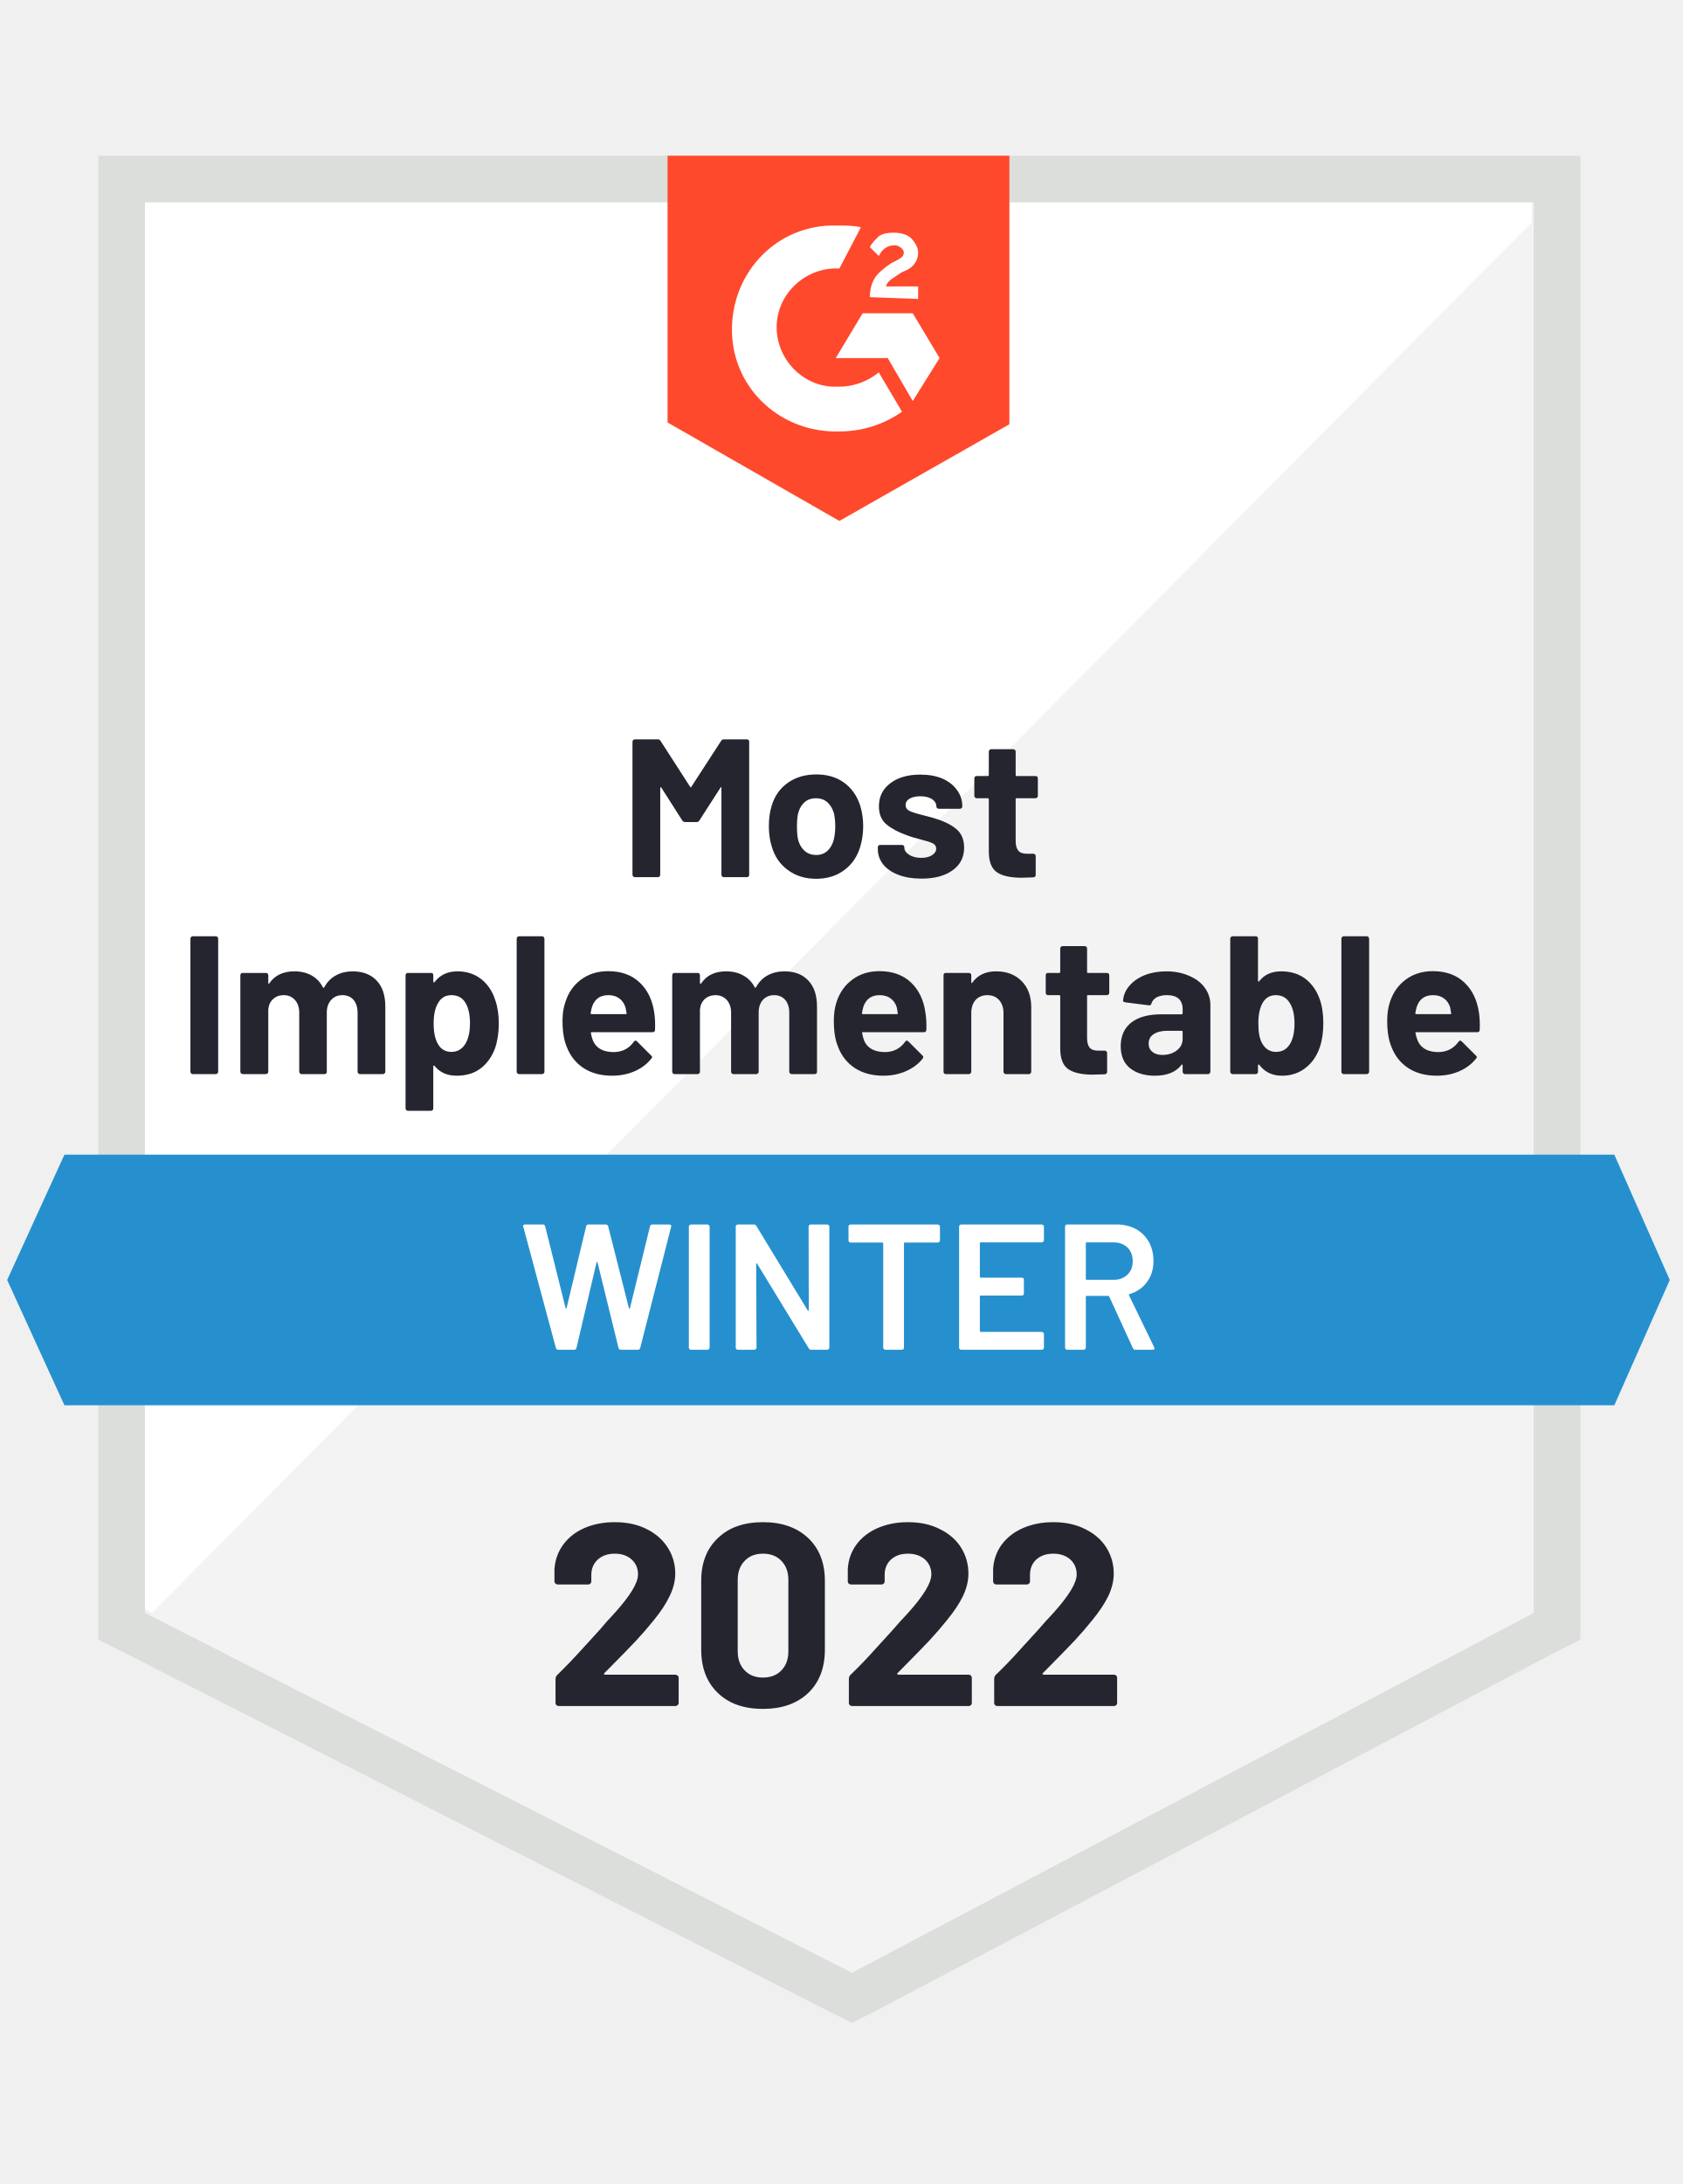
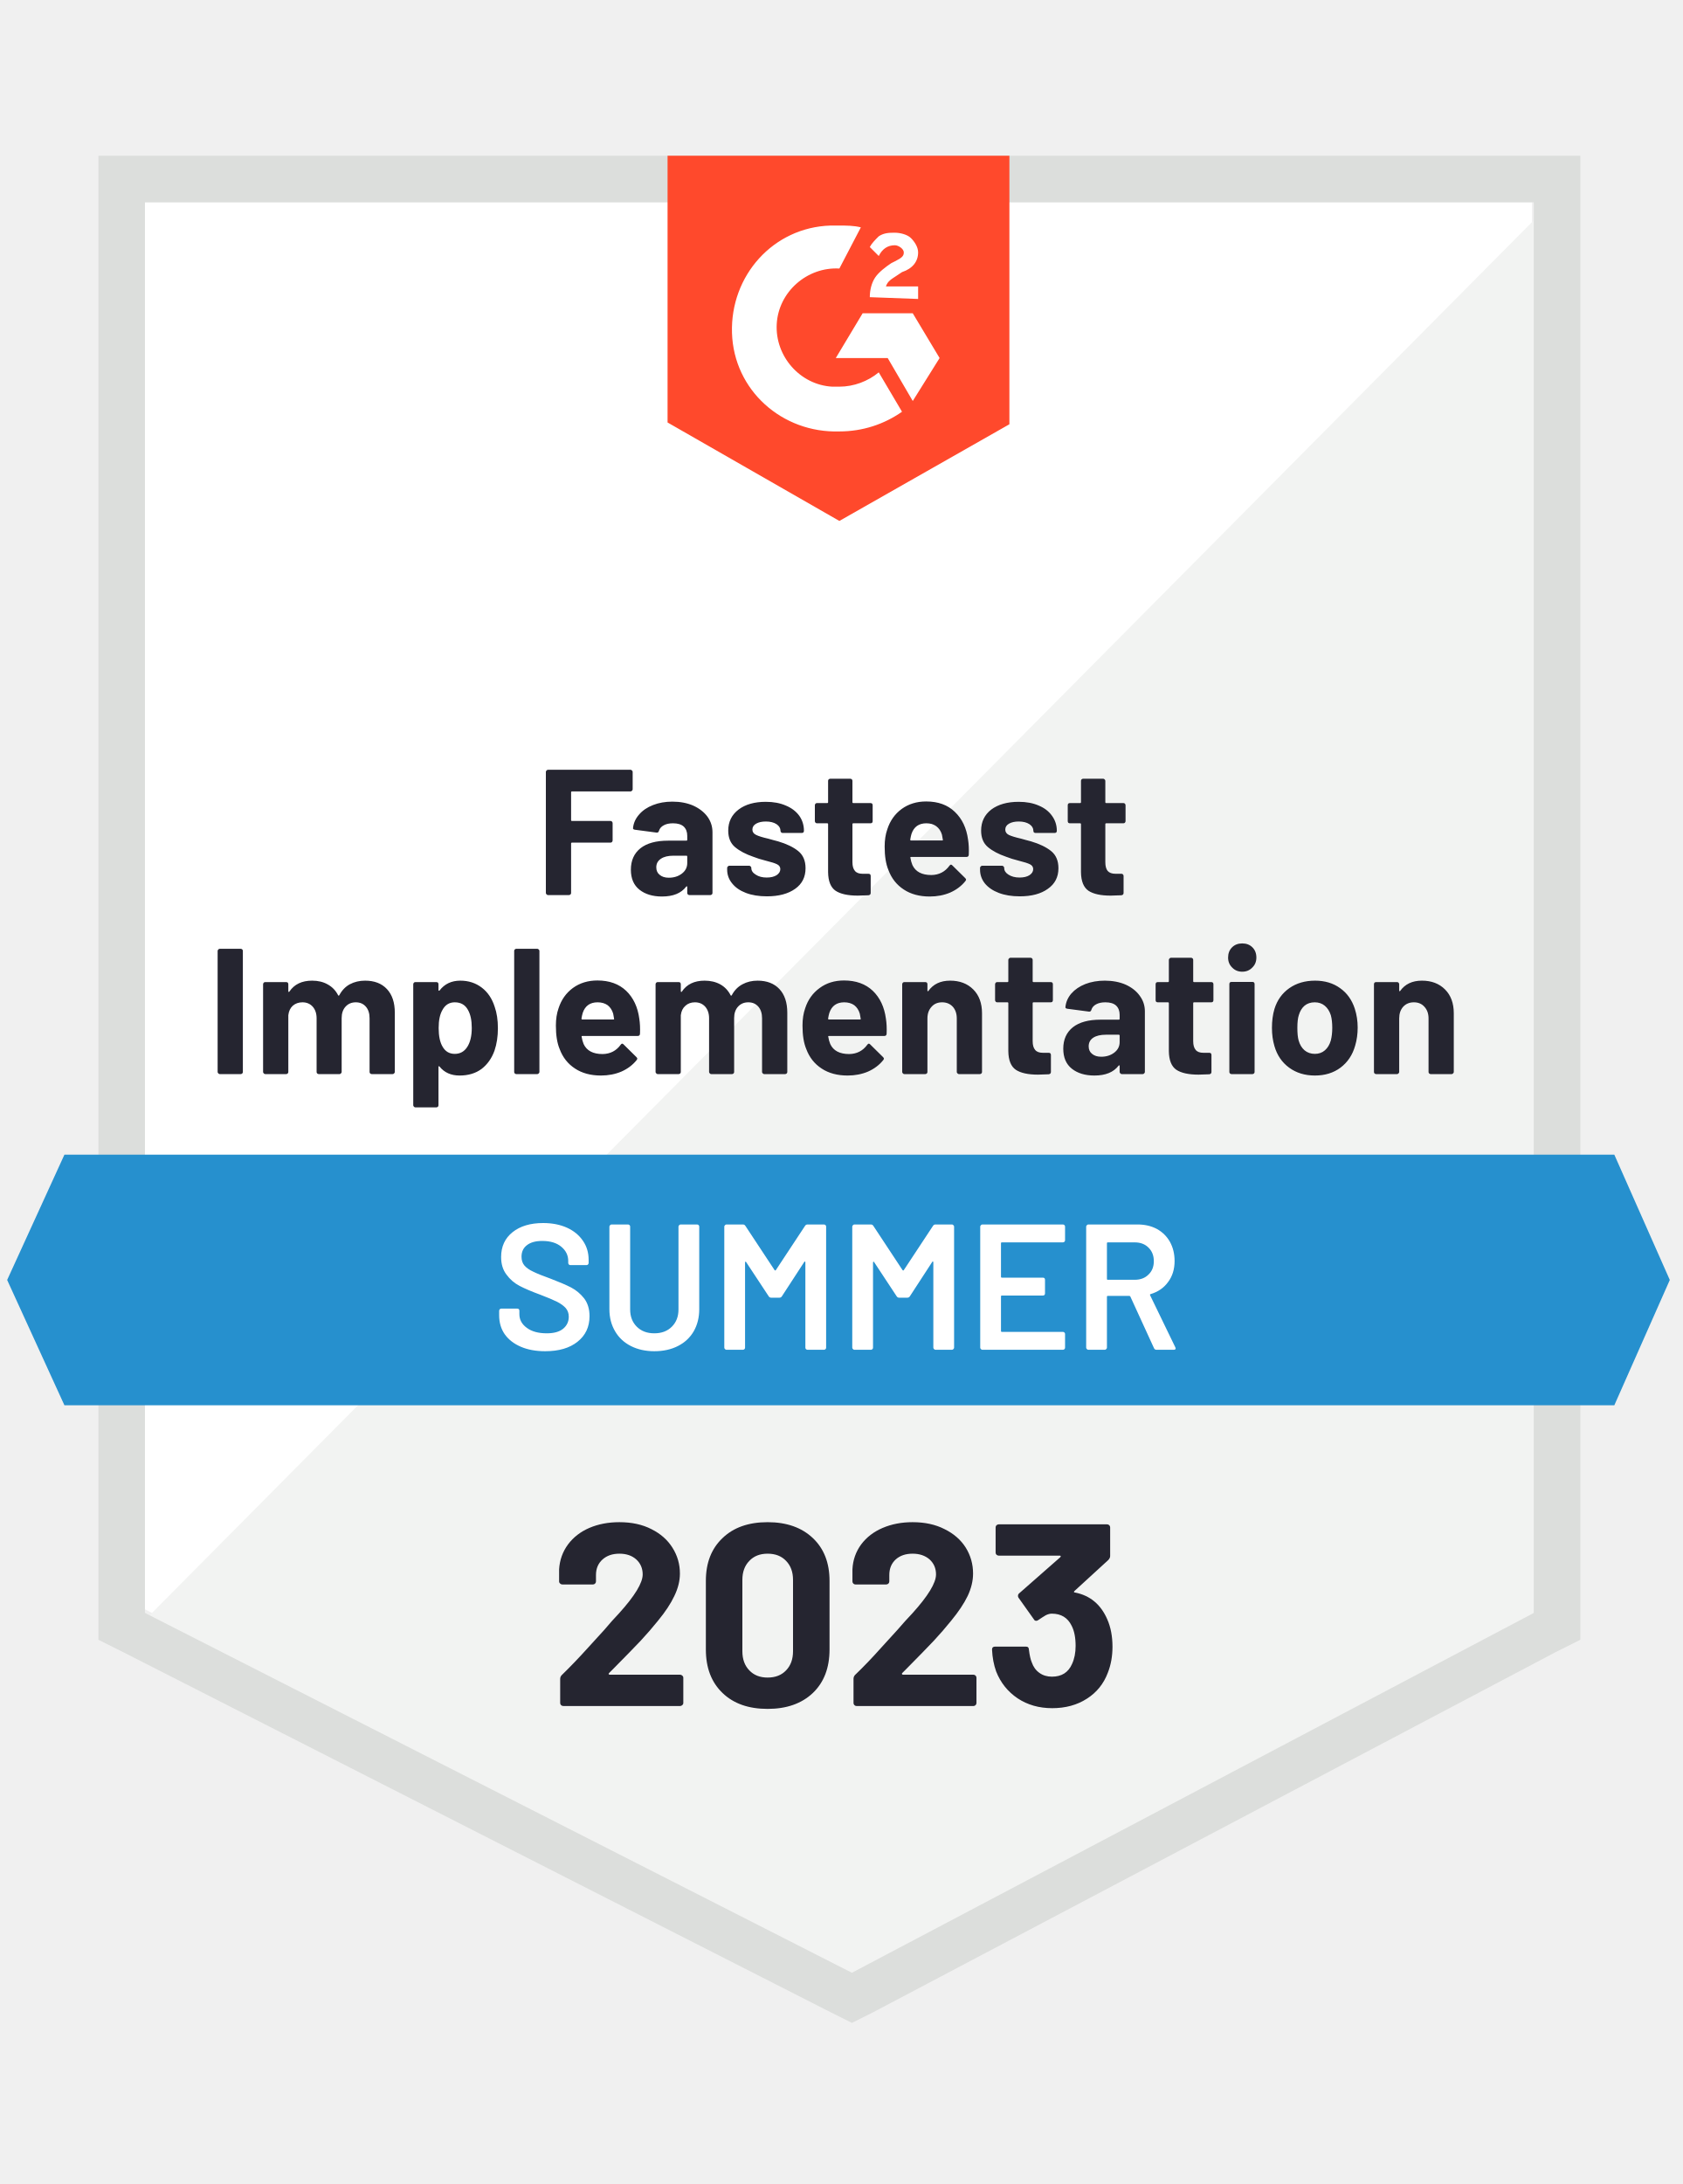
<svg xmlns="http://www.w3.org/2000/svg" viewBox="0 0 94 122">
  <path fill="#fff" d="M8.1 89.9 47.6 110l38-20.1V11.3H8.1z" />
  <path fill="#f2f3f2" d="M86.4 11.6 7.3 91.3l41 20.3 38.1-19.5z" />
  <path fill="#dcdedc" d="M5.5 37.5v54.1l1.4.7 39.5 20.1 1.2.6 1.2-.6 38.1-20.1 1.4-.7V8.7H5.5v28.8zm2.6 52.6V11.3h77.6v78.8l-38.1 20.1L8.1 90.1z" />
  <path fill="#ff492c" d="M46.9 12.6c.4 0 .8 0 1.2.1L46.9 15c-1.8-.1-3.4 1.3-3.5 3.1-.1 1.8 1.3 3.4 3.1 3.5h.4c.8 0 1.6-.3 2.2-.8l1.3 2.2c-1 .7-2.2 1.1-3.5 1.1-3.2.1-5.9-2.3-6-5.5-.1-3.2 2.3-5.9 5.5-6h.5zm4.1 4.9 1.5 2.5-1.5 2.4-1.4-2.4h-2.9l1.5-2.5H51zm-2.4-.9c0-.4.1-.8.3-1.1.2-.3.6-.6.9-.8l.2-.1c.4-.2.5-.3.5-.5s-.3-.4-.5-.4c-.4 0-.7.2-.9.6l-.5-.5c.1-.2.3-.4.5-.6.3-.2.6-.2.9-.2.3 0 .7.1.9.3.2.2.4.5.4.8 0 .5-.3.9-.9 1.1l-.3.2c-.3.2-.5.3-.6.6h1.8v.7l-2.7-.1zm-1.7 12.5 9.5-5.4v-15H37.3v14.9l9.6 5.5z" />
  <path fill="#2690ce" d="M90.2 64.5H3.6l-3.2 7 3.2 7h86.6l3.1-7z" />
-   <path fill="#252530" d="M10.77 60q-.05 0-.09-.04-.04-.04-.04-.09v-7.44q0-.05.04-.09.04-.04.09-.04h1.29q.06 0 .09.04.04.04.04.09v7.44q0 .05-.04.09-.03.04-.09.04h-1.29Zm8.93-5.74q.86 0 1.35.52.48.51.48 1.45v3.64q0 .05-.04.09-.04.04-.09.04h-1.29q-.05 0-.09-.04-.04-.04-.04-.09v-3.3q0-.45-.23-.72-.23-.26-.62-.26-.38 0-.62.26-.25.27-.25.71v3.31q0 .05-.03.09-.04.04-.1.04h-1.27q-.06 0-.1-.04-.04-.04-.04-.09v-3.3q0-.44-.24-.71-.24-.27-.63-.27-.35 0-.58.21-.24.21-.28.58v3.49q0 .05-.04.09-.04.04-.1.04h-1.28q-.06 0-.1-.04-.04-.04-.04-.09v-5.39q0-.06.04-.1.04-.03.1-.03h1.28q.06 0 .1.03.04.04.04.1v.43q0 .03.02.04.02.01.04-.02.45-.67 1.4-.67.55 0 .96.23.41.23.63.66.04.06.08 0 .24-.45.66-.67.41-.22.92-.22Zm7.97 1.6q.2.57.2 1.32 0 .76-.21 1.38-.26.7-.8 1.12-.54.41-1.35.41-.79 0-1.23-.55-.02-.03-.04-.02-.03.01-.03.04v2.35q0 .06-.03.1-.04.04-.1.04H22.8q-.06 0-.1-.04-.04-.04-.04-.1v-7.43q0-.06.04-.1.04-.03.1-.03h1.28q.06 0 .1.03.03.04.03.1v.36q0 .03.03.04.02.01.04-.02.46-.6 1.28-.6.76 0 1.31.42.56.43.8 1.18Zm-1.68 2.47q.27-.43.27-1.17 0-.69-.23-1.1-.25-.47-.81-.47-.51 0-.76.47-.23.4-.23 1.11 0 .74.24 1.15.25.44.75.44.49 0 .77-.43ZM29 60q-.05 0-.09-.04-.04-.04-.04-.09v-7.44q0-.05.04-.09.04-.04.09-.04h1.29q.05 0 .09.04.04.04.04.09v7.44q0 .05-.04.09-.04.04-.09.04H29Zm7.56-3.41q.06.42.04.94-.01.13-.14.13h-3.4q-.07 0-.04.05.03.22.12.44.28.62 1.16.62.71-.01 1.11-.57.05-.07.1-.07.04 0 .08.04l.79.79q.06.05.06.09 0 .03-.05.09-.36.45-.93.7-.57.25-1.26.25-.94 0-1.6-.43-.65-.43-.94-1.2-.23-.55-.23-1.44 0-.61.17-1.07.25-.78.88-1.24.63-.46 1.5-.46 1.1 0 1.77.64.66.63.81 1.7Zm-2.57-1q-.69 0-.91.65-.04.14-.08.35 0 .06.06.06h1.9q.07 0 .05-.06-.06-.32-.06-.31-.1-.33-.35-.51-.24-.18-.61-.18Zm9.84-1.33q.86 0 1.34.52.48.51.48 1.45v3.64q0 .05-.03.09-.04.04-.1.04h-1.28q-.06 0-.1-.04-.04-.04-.04-.09v-3.3q0-.45-.23-.72-.23-.26-.61-.26-.39 0-.63.26-.24.27-.24.71v3.31q0 .05-.04.09-.04.04-.09.04h-1.28q-.06 0-.09-.04-.04-.04-.04-.09v-3.3q0-.44-.24-.71-.25-.27-.63-.27-.35 0-.59.21t-.28.58v3.49q0 .05-.04.09-.04.04-.09.04h-1.29q-.05 0-.09-.04-.04-.04-.04-.09v-5.39q0-.06.04-.1.04-.03.09-.03h1.29q.05 0 .09.03.04.04.04.1v.43q0 .03.02.04.02.01.05-.02.45-.67 1.39-.67.55 0 .96.23.42.23.64.66.03.06.07 0 .25-.45.66-.67.41-.22.93-.22Zm7.88 2.33q.07.42.05.94-.01.13-.14.13h-3.4q-.07 0-.05.05.04.22.12.44.29.62 1.17.62.7-.01 1.11-.57.04-.07.1-.07.03 0 .08.04l.79.79q.05.05.05.09 0 .03-.04.09-.36.45-.94.7-.57.25-1.25.25-.94 0-1.6-.43-.65-.43-.94-1.2-.23-.55-.23-1.44 0-.61.16-1.07.26-.78.89-1.24.63-.46 1.5-.46 1.1 0 1.77.64.66.63.8 1.7Zm-2.56-1q-.69 0-.91.65-.04.14-.08.35 0 .06.06.06h1.9q.07 0 .04-.06-.05-.32-.05-.31-.1-.33-.35-.51-.24-.18-.61-.18Zm6.51-1.33q.88 0 1.42.54.54.54.54 1.46v3.61q0 .05-.04.09-.03.04-.09.04H56.2q-.05 0-.09-.04-.04-.04-.04-.09v-3.29q0-.44-.25-.72-.24-.27-.65-.27-.41 0-.66.27-.24.28-.24.72v3.29q0 .05-.04.09-.04.04-.1.04h-1.28q-.06 0-.1-.04-.03-.04-.03-.09v-5.39q0-.06.03-.1.04-.03.1-.03h1.28q.06 0 .1.03.04.04.04.1v.38q0 .04.02.05.02.01.03-.01.45-.64 1.34-.64Zm6.32 1.2q0 .05-.04.09-.04.04-.09.04h-1.06q-.05 0-.05.05v2.34q0 .36.14.54.15.17.48.17h.37q.05 0 .09.04.04.04.04.09v1.05q0 .12-.13.14-.47.02-.67.02-.91 0-1.36-.3-.45-.3-.46-1.14v-2.95q0-.05-.06-.05h-.62q-.06 0-.1-.04-.03-.04-.03-.09v-.98q0-.06.03-.1.04-.03.1-.03h.62q.06 0 .06-.06v-1.31q0-.05.04-.09.04-.04.09-.04h1.23q.06 0 .1.04.04.04.04.09v1.31q0 .06.05.06h1.06q.05 0 .09.03.04.04.04.1v.98Zm3.19-1.2q.71 0 1.27.25.57.24.88.67.31.43.31.96v3.73q0 .05-.04.09-.03.04-.09.04h-1.29q-.05 0-.09-.04-.04-.04-.04-.09v-.36q0-.04-.02-.05-.02-.01-.04.02-.47.61-1.49.61-.86 0-1.39-.42-.52-.42-.52-1.23 0-.85.59-1.32.59-.46 1.69-.46h1.13q.05 0 .05-.06v-.24q0-.36-.22-.57-.22-.2-.66-.2-.34 0-.57.12-.22.12-.29.34-.03.12-.14.11l-1.33-.17q-.13-.03-.12-.1.04-.47.37-.84.32-.37.85-.58.54-.21 1.2-.21Zm-.22 4.67q.47 0 .8-.25.33-.25.33-.65v-.39q0-.06-.05-.06h-.8q-.49 0-.77.19-.28.18-.28.53 0 .29.21.46.21.17.56.17Zm8.78-3.14q.21.57.21 1.36 0 .76-.19 1.33-.25.75-.81 1.18-.56.43-1.31.43-.81 0-1.27-.61-.02-.02-.04-.01-.03 0-.03.04v.36q0 .05-.03.09-.04.04-.1.04h-1.28q-.06 0-.1-.04-.04-.04-.04-.09v-7.44q0-.05.04-.09.04-.04.1-.04h1.28q.06 0 .1.04.03.04.03.09v2.36q0 .03.03.04.02.01.04-.02.43-.55 1.22-.55.8 0 1.35.41.54.41.8 1.12Zm-1.63 2.49q.23-.41.23-1.1 0-.75-.27-1.16-.26-.43-.78-.43-.48 0-.73.43-.24.42-.24 1.15 0 .74.21 1.11.27.48.78.48.53 0 .8-.48ZM75.08 60q-.06 0-.09-.04-.04-.04-.04-.09v-7.44q0-.05.04-.09.03-.04.09-.04h1.29q.05 0 .09.04.04.04.04.09v7.44q0 .05-.04.09-.04.04-.09.04h-1.29Zm7.56-3.41q.06.42.04.94-.01.13-.14.13h-3.4q-.07 0-.05.05.04.22.13.44.28.62 1.16.62.7-.01 1.11-.57.05-.07.1-.07.03 0 .08.04l.79.79q.06.05.06.09 0 .03-.05.09-.36.45-.93.7-.58.25-1.26.25-.94 0-1.6-.43-.65-.43-.94-1.2-.23-.55-.23-1.44 0-.61.16-1.07.26-.78.89-1.24.63-.46 1.5-.46 1.1 0 1.77.64.66.63.81 1.7Zm-2.57-1q-.69 0-.91.65-.04.14-.08.35 0 .06.06.06h1.9q.07 0 .04-.06-.05-.32-.05-.31-.1-.33-.35-.51-.24-.18-.61-.18ZM40.29 41.39q.06-.09.15-.09h1.29q.06 0 .1.04.03.04.03.09v7.44q0 .05-.03.09-.04.04-.1.04h-1.29q-.05 0-.09-.04-.04-.04-.04-.09v-4.85q0-.05-.02-.05t-.04.04l-1.17 1.82q-.05.09-.15.09h-.65q-.1 0-.16-.09l-1.16-1.82q-.02-.04-.05-.03-.02 0-.02.05v4.84q0 .05-.04.09-.03.04-.09.04h-1.29q-.05 0-.09-.04-.04-.04-.04-.09v-7.44q0-.05.04-.09.04-.04.09-.04h1.29q.1 0 .15.09l1.65 2.56q.04.07.07 0l1.66-2.56Zm5.31 7.7q-.92 0-1.58-.49-.66-.48-.9-1.32-.16-.51-.16-1.12 0-.65.16-1.16.25-.82.91-1.28.66-.46 1.58-.46.91 0 1.54.45.64.46.91 1.28.17.55.17 1.15 0 .59-.15 1.11-.24.86-.9 1.35-.65.49-1.58.49Zm0-1.33q.37 0 .62-.22t.36-.61q.09-.35.09-.77 0-.46-.09-.78-.12-.37-.37-.58-.25-.21-.62-.21t-.62.21q-.25.21-.36.58-.08.27-.08.78 0 .5.07.77.11.39.37.61.26.22.63.22Zm5.89 1.32q-.74 0-1.29-.21t-.85-.58q-.3-.38-.3-.85v-.11q0-.06.04-.1.03-.03.09-.03h1.22q.05 0 .09.03.04.04.04.1v.01q0 .24.27.41.27.17.68.17.37 0 .6-.15.23-.15.23-.36 0-.2-.19-.3-.2-.1-.65-.21-.52-.13-.82-.25-.7-.25-1.12-.6-.42-.35-.42-1.01 0-.81.64-1.29.63-.48 1.67-.48.71 0 1.23.22.53.23.82.64.3.4.3.92 0 .06-.04.09-.04.04-.1.04h-1.17q-.06 0-.1-.04-.04-.03-.04-.09 0-.24-.24-.41-.25-.16-.66-.16-.36 0-.59.13-.23.13-.23.36 0 .22.22.33.23.11.76.24.12.03.27.07.16.04.33.09.78.23 1.23.59.46.37.46 1.06 0 .81-.65 1.27-.64.46-1.73.46Zm6.5-4.62q0 .05-.04.09-.04.04-.09.04H56.8q-.05 0-.05.05v2.34q0 .36.15.54.14.17.47.17h.37q.05 0 .09.04.04.04.04.09v1.05q0 .12-.13.14-.46.02-.66.02-.92 0-1.37-.3-.45-.3-.46-1.14v-2.95q0-.05-.05-.05h-.63q-.06 0-.09-.04-.04-.04-.04-.09v-.98q0-.06.04-.1.03-.03.09-.03h.63q.05 0 .05-.06v-1.31q0-.05.04-.09.04-.04.09-.04h1.24q.05 0 .09.04.04.04.04.09v1.31q0 .06.05.06h1.06q.05 0 .09.03.04.04.04.1v.98Z" />
-   <path fill="#fff" d="M31.2 75.4q-.11 0-.14-.1l-1.82-6.77-.01-.04q0-.09.11-.09h.98q.11 0 .14.1l1.14 4.56q.01.03.03.03.02 0 .03-.03l1.09-4.56q.03-.1.13-.1h.96q.11 0 .14.1l1.16 4.57q.01.03.03.03.02 0 .03-.03l1.12-4.57q.03-.1.14-.1h.93q.14 0 .11.13l-1.73 6.77q-.03.1-.14.1h-.93q-.11 0-.14-.1l-1.17-4.77q-.01-.03-.03-.04-.02 0-.03.04l-1.12 4.77q-.03.1-.13.1h-.88Zm7.41 0q-.05 0-.09-.04-.03-.03-.03-.08v-6.76q0-.05.03-.08.04-.04.09-.04h.92q.05 0 .08.04.04.03.04.08v6.76q0 .05-.04.08-.03.04-.08.04h-.92Zm6.57-6.88q0-.05.03-.08.04-.04.09-.04h.92q.05 0 .08.04.04.03.04.08v6.76q0 .05-.04.08-.03.04-.08.04h-.89q-.1 0-.14-.08l-2.88-4.72q-.02-.03-.04-.03-.02.01-.02.05l.02 4.66q0 .05-.04.08-.03.04-.08.04h-.92q-.05 0-.09-.04-.03-.03-.03-.08v-6.76q0-.05.03-.08.04-.04.09-.04h.89q.1 0 .14.08l2.87 4.72q.02.03.04.02.02 0 .02-.04l-.01-4.66Zm7.22-.12q.05 0 .08.04.04.03.04.08v.77q0 .05-.04.08-.03.04-.08.04h-1.84q-.05 0-.05.05v5.82q0 .05-.03.08-.04.04-.09.04h-.92q-.05 0-.08-.04-.04-.03-.04-.08v-5.82q0-.05-.05-.05h-1.77q-.05 0-.09-.04-.03-.03-.03-.08v-.77q0-.05.03-.08.04-.04.09-.04h4.87Zm5.93.88q0 .05-.04.08-.03.04-.08.04H54.8q-.05 0-.05.05v1.87q0 .05.05.05h2.29q.05 0 .09.03.03.04.03.09v.76q0 .05-.03.09-.04.03-.09.03H54.8q-.05 0-.05.05v1.93q0 .05.05.05h3.41q.05 0 .08.04.04.03.04.08v.76q0 .05-.04.08-.03.04-.08.04h-4.5q-.05 0-.09-.04-.03-.03-.03-.08v-6.76q0-.05.03-.08.04-.04.09-.04h4.5q.05 0 .08.04.04.03.04.08v.76Zm5.11 6.12q-.1 0-.14-.09l-1.32-2.88q-.02-.04-.06-.04h-1.2q-.05 0-.05.05v2.84q0 .05-.04.08-.03.04-.08.04h-.92q-.05 0-.09-.04-.03-.03-.03-.08v-6.76q0-.05.03-.08.04-.04.09-.04h2.75q.61 0 1.08.25.47.26.73.72.26.47.26 1.07 0 .69-.36 1.17-.35.49-.98.68-.02 0-.03.02-.01.02 0 .04l1.41 2.91q.02.04.02.06 0 .08-.11.08h-.96Zm-2.72-6q-.05 0-.05.05v1.99q0 .05.05.05h1.5q.48 0 .78-.29.29-.28.29-.75t-.29-.76q-.3-.29-.78-.29h-1.5Z" />
-   <path fill="#252530" d="M33.77 93.46q-.03.03-.02.06.02.03.06.03h3.93q.07 0 .12.05.06.05.06.12v1.41q0 .07-.06.12-.05.05-.12.05h-6.52q-.08 0-.13-.05t-.05-.12v-1.34q0-.13.09-.22.71-.69 1.45-1.51.74-.82.93-1.02.4-.48.82-.92 1.32-1.46 1.32-2.17 0-.51-.36-.84-.36-.32-.94-.32t-.94.32q-.37.33-.37.87v.36q0 .07-.05.12-.05.05-.12.05h-1.71q-.07 0-.12-.05-.06-.05-.06-.12v-.68q.05-.78.5-1.39.45-.6 1.19-.92.75-.32 1.68-.32 1.03 0 1.79.39.76.38 1.17 1.03.42.66.42 1.45 0 .61-.31 1.25-.3.64-.91 1.38-.45.56-.97 1.12-.52.55-1.55 1.59l-.22.22Zm8.86 2q-1.6 0-2.52-.89-.93-.89-.93-2.43v-3.83q0-1.51.93-2.39.92-.89 2.52-.89 1.59 0 2.53.89.93.88.93 2.39v3.83q0 1.54-.93 2.43-.94.89-2.53.89Zm0-1.75q.65 0 1.03-.4.39-.4.39-1.07v-3.99q0-.66-.39-1.06-.38-.4-1.03-.4-.64 0-1.02.4-.39.4-.39 1.06v3.99q0 .67.39 1.07.38.4 1.02.4Zm7.52-.25q-.03.03-.01.06.01.03.06.03h3.93q.07 0 .12.05.05.05.05.12v1.41q0 .07-.05.12-.05.05-.12.05H47.6q-.07 0-.12-.05-.05-.05-.05-.12v-1.34q0-.13.08-.22.72-.69 1.45-1.51.74-.82.93-1.02.41-.48.83-.92 1.32-1.46 1.32-2.17 0-.51-.36-.84-.37-.32-.95-.32t-.94.32q-.36.33-.36.87v.36q0 .07-.05.12-.05.05-.13.05h-1.71q-.07 0-.12-.05-.05-.05-.05-.12v-.68q.04-.78.49-1.39.45-.6 1.2-.92.75-.32 1.67-.32 1.03 0 1.79.39.77.38 1.18 1.03.41.66.41 1.45 0 .61-.3 1.25-.31.64-.92 1.38-.45.56-.97 1.12-.52.55-1.55 1.59l-.22.22Zm8.12 0q-.03.03-.01.06.01.03.06.03h3.93q.07 0 .12.05.05.05.05.12v1.41q0 .07-.05.12-.05.05-.12.05h-6.53q-.07 0-.12-.05-.05-.05-.05-.12v-1.34q0-.13.08-.22.72-.69 1.45-1.51.74-.82.93-1.02.41-.48.83-.92 1.32-1.46 1.32-2.17 0-.51-.36-.84-.37-.32-.95-.32t-.94.32q-.36.33-.36.87v.36q0 .07-.05.12-.05.05-.13.05h-1.71q-.07 0-.12-.05-.05-.05-.05-.12v-.68q.04-.78.49-1.39.45-.6 1.2-.92.75-.32 1.67-.32 1.03 0 1.79.39.77.38 1.18 1.03.41.66.41 1.45 0 .61-.3 1.25-.31.64-.92 1.38-.45.56-.97 1.12-.52.55-1.55 1.59l-.22.22Z" />
+   <path fill="#252530" d="M12.28 60q-.05 0-.08-.04-.04-.03-.04-.08v-6.76q0-.05.04-.08.03-.04.08-.04h1.17q.05 0 .09.04.03.03.03.08v6.76q0 .05-.03.08-.04.04-.09.04h-1.17Zm8.12-5.22q.78 0 1.22.47.44.47.44 1.32v3.31q0 .05-.04.08-.03.04-.08.04h-1.17q-.05 0-.09-.04-.03-.03-.03-.08v-3q0-.41-.21-.65-.21-.24-.56-.24-.35 0-.57.24-.22.24-.22.64v3.01q0 .05-.04.08-.03.04-.08.04h-1.16q-.05 0-.09-.04-.03-.03-.03-.08v-3q0-.4-.22-.65-.22-.24-.57-.24-.32 0-.54.19-.21.19-.25.53v3.17q0 .05-.03.08-.04.04-.09.04h-1.17q-.05 0-.08-.04-.04-.03-.04-.08v-4.9q0-.05.04-.09.03-.03.08-.03h1.17q.05 0 .09.03.03.04.03.09v.39q0 .03.02.04.02.01.04-.02.41-.61 1.27-.61.5 0 .87.21.38.21.58.6.03.06.07 0 .22-.41.59-.61.38-.2.85-.2Zm7.24 1.46q.18.51.18 1.2t-.19 1.25q-.23.64-.72 1.02-.5.37-1.23.37-.72 0-1.12-.5-.02-.03-.04-.02-.02.01-.02.04v2.14q0 .05-.03.08-.04.04-.09.04h-1.17q-.05 0-.08-.04-.04-.03-.04-.08v-6.76q0-.05.04-.09.03-.03.08-.03h1.17q.05 0 .09.03.03.04.03.09v.33q0 .03.02.03.02.01.04-.01.42-.55 1.16-.55.69 0 1.2.39.5.38.72 1.07Zm-1.53 2.24q.25-.39.25-1.06 0-.63-.21-1-.23-.43-.74-.43-.46 0-.69.43-.21.36-.21 1.01 0 .67.22 1.04.23.4.68.4.45 0 .7-.39ZM28.85 60q-.05 0-.09-.04-.03-.03-.03-.08v-6.76q0-.05.03-.08.04-.04.09-.04h1.17q.05 0 .08.04.04.03.04.08v6.76q0 .05-.04.08-.03.04-.08.04h-1.17Zm6.87-3.1q.06.38.04.85-.01.12-.13.12h-3.09q-.06 0-.04.05.03.2.11.4.26.56 1.06.56.64-.01 1.01-.52.04-.06.09-.06.03 0 .07.04l.72.71q.05.05.05.09 0 .02-.04.08-.33.41-.85.64-.52.22-1.14.22-.86 0-1.45-.39-.6-.39-.86-1.09-.21-.5-.21-1.31 0-.55.15-.97.23-.71.8-1.13.58-.42 1.37-.42 1 0 1.61.58.6.58.73 1.55Zm-2.33-.91q-.63 0-.83.59-.04.13-.07.32 0 .05.05.05h1.73q.06 0 .04-.05-.05-.29-.05-.28-.09-.3-.31-.47-.23-.16-.56-.16Zm8.94-1.21q.78 0 1.22.47.44.47.44 1.32v3.31q0 .05-.03.08-.04.04-.09.04H42.7q-.05 0-.08-.04-.04-.03-.04-.08v-3q0-.41-.21-.65-.21-.24-.56-.24-.35 0-.57.24-.22.24-.22.64v3.01q0 .05-.03.08-.04.04-.09.04h-1.16q-.05 0-.08-.04-.04-.03-.04-.08v-3q0-.4-.22-.65-.22-.24-.57-.24-.32 0-.53.19-.22.19-.26.53v3.17q0 .05-.03.08-.04.04-.09.04h-1.17q-.05 0-.08-.04-.04-.03-.04-.08v-4.9q0-.05.04-.09.03-.03.08-.03h1.17q.05 0 .09.03.03.04.03.09v.39q0 .03.02.04.02.01.04-.02.41-.61 1.27-.61.5 0 .88.21.37.21.57.6.03.06.07 0 .22-.41.6-.61.37-.2.84-.2Zm7.17 2.12q.06.38.04.85-.01.12-.13.12h-3.09q-.06 0-.04.05.03.2.11.4.26.56 1.06.56.64-.01 1.01-.52.04-.06.09-.06.03 0 .07.04l.72.71q.05.05.05.09 0 .02-.04.08-.33.41-.85.64-.52.22-1.14.22-.86 0-1.45-.39-.6-.39-.86-1.09-.21-.5-.21-1.31 0-.55.15-.97.23-.71.81-1.13.57-.42 1.36-.42 1 0 1.61.58.6.58.73 1.55Zm-2.33-.91q-.63 0-.83.59-.04.13-.07.32 0 .05.05.05h1.73q.06 0 .04-.05-.05-.29-.05-.28-.09-.3-.31-.47-.23-.16-.56-.16Zm5.92-1.21q.8 0 1.29.49t.49 1.33v3.28q0 .05-.03.08-.04.04-.09.04h-1.17q-.05 0-.08-.04-.04-.03-.04-.08v-2.99q0-.4-.22-.65-.23-.25-.6-.25t-.59.25q-.23.25-.23.65v2.99q0 .05-.03.08-.04.04-.09.04h-1.17q-.05 0-.08-.04-.04-.03-.04-.08v-4.9q0-.05.04-.09.03-.03.08-.03h1.17q.05 0 .09.03.03.04.03.09v.35q0 .03.02.04.02.01.03-.01.41-.58 1.22-.58Zm5.74 1.09q0 .05-.03.09-.04.03-.09.03h-.96q-.05 0-.05.05v2.12q0 .33.14.49.13.16.43.16h.33q.05 0 .09.03.03.04.03.09v.95q0 .11-.12.13-.42.02-.6.02-.83 0-1.24-.27-.41-.28-.42-1.04v-2.68q0-.05-.05-.05h-.57q-.05 0-.08-.03-.04-.04-.04-.09v-.89q0-.05.04-.09.03-.03.08-.03h.57q.05 0 .05-.05v-1.19q0-.05.04-.08.03-.04.08-.04h1.12q.05 0 .09.04.03.03.03.08v1.19q0 .05.05.05h.96q.05 0 .09.03.03.04.03.09v.89Zm2.9-1.09q.65 0 1.16.22.51.23.79.62.29.39.29.87v3.39q0 .05-.04.08-.03.04-.08.04h-1.17q-.05 0-.08-.04-.04-.03-.04-.08v-.33q0-.03-.02-.04-.02-.01-.04.02-.42.55-1.35.55-.78 0-1.26-.38t-.48-1.12q0-.77.54-1.2.54-.42 1.54-.42h1.02q.05 0 .05-.05v-.22q0-.33-.2-.52-.2-.18-.6-.18-.31 0-.51.11-.21.11-.27.31-.03.11-.13.1l-1.21-.16q-.12-.02-.11-.09.04-.42.33-.76.3-.34.78-.53.49-.19 1.09-.19Zm-.2 4.25q.43 0 .73-.23t.3-.59v-.36q0-.05-.05-.05h-.72q-.45 0-.71.17-.25.17-.25.48 0 .27.19.42.19.16.51.16Zm6.27-3.16q0 .05-.03.09-.04.03-.09.03h-.96q-.05 0-.05.05v2.12q0 .33.14.49.13.16.43.16h.33q.05 0 .09.03.03.04.03.09v.95q0 .11-.12.13-.42.02-.6.02-.83 0-1.24-.27-.41-.28-.42-1.04v-2.68q0-.05-.05-.05h-.57q-.05 0-.09-.03-.03-.04-.03-.09v-.89q0-.05.03-.09.04-.03.09-.03h.57q.05 0 .05-.05v-1.19q0-.05.04-.08.03-.04.08-.04h1.12q.05 0 .09.04.03.03.03.08v1.19q0 .05.05.05h.96q.05 0 .09.03.03.04.03.09v.89Zm1.61-1.59q-.34 0-.56-.23-.23-.22-.23-.56 0-.35.22-.57.22-.22.57-.22t.57.22q.22.22.22.57 0 .34-.23.56-.22.23-.56.23Zm-.6 5.72q-.05 0-.09-.04-.03-.03-.03-.08v-4.91q0-.05.03-.09.04-.03.09-.03h1.17q.05 0 .09.03.03.04.03.09v4.91q0 .05-.03.08-.04.04-.09.04h-1.17Zm4.66.08q-.84 0-1.44-.44t-.82-1.2q-.14-.47-.14-1.02 0-.59.14-1.06.23-.74.83-1.16.6-.42 1.44-.42.82 0 1.4.42.58.41.82 1.15.16.5.16 1.05 0 .54-.14 1.01-.22.78-.82 1.23-.59.44-1.43.44Zm0-1.21q.33 0 .56-.2.23-.2.33-.55.08-.32.08-.7 0-.42-.08-.71-.11-.34-.34-.53-.23-.19-.56-.19-.34 0-.57.19-.22.19-.32.53-.08.24-.08.71 0 .45.07.7.1.35.33.55.24.2.58.2Zm5.98-4.09q.8 0 1.29.49t.49 1.33v3.28q0 .05-.04.08-.03.04-.08.04h-1.17q-.05 0-.09-.04-.03-.03-.03-.08v-2.99q0-.4-.23-.65-.22-.25-.59-.25t-.6.25q-.22.25-.22.65v2.99q0 .05-.04.08-.03.04-.08.04h-1.17q-.05 0-.09-.04-.03-.03-.03-.08v-4.9q0-.05.03-.09.04-.03.09-.03h1.17q.05 0 .08.03.04.04.04.09v.35q0 .03.02.04.02.01.03-.01.41-.58 1.22-.58ZM35.35 44.09q0 .05-.04.08-.03.04-.08.04h-3.27q-.05 0-.05.05v1.55q0 .05.05.05h2.15q.05 0 .08.03.04.04.04.09v.97q0 .05-.04.09-.03.03-.08.03h-2.15q-.05 0-.05.05v2.76q0 .05-.03.08-.04.04-.09.04h-1.17q-.05 0-.08-.04-.04-.03-.04-.08v-6.76q0-.05.04-.08.03-.04.08-.04h4.61q.05 0 .08.04.04.03.04.08v.97Zm2.22.69q.65 0 1.16.22.51.23.8.62.28.39.28.87v3.39q0 .05-.03.08-.04.04-.09.04h-1.17q-.05 0-.09-.04-.03-.03-.03-.08v-.33q0-.03-.02-.04-.02-.01-.04.02-.42.55-1.35.55-.78 0-1.26-.38t-.48-1.12q0-.77.54-1.2.54-.42 1.54-.42h1.02q.05 0 .05-.05v-.22q0-.33-.2-.52-.2-.18-.6-.18-.31 0-.51.11-.21.11-.27.31-.03.11-.13.1l-1.21-.16q-.12-.02-.11-.09.04-.42.34-.76.29-.34.78-.53.48-.19 1.08-.19Zm-.2 4.25q.43 0 .73-.23t.3-.59v-.36q0-.05-.05-.05h-.72q-.45 0-.7.17-.26.17-.26.48 0 .27.19.42.19.16.51.16Zm5.48 1.04q-.67 0-1.17-.19-.5-.19-.77-.53-.28-.34-.28-.77v-.1q0-.05.04-.08.03-.04.08-.04h1.11q.05 0 .08.04.04.03.04.08v.01q0 .22.25.37.24.16.61.16.34 0 .55-.13.21-.14.21-.34 0-.18-.18-.27-.18-.09-.59-.19-.47-.12-.74-.23-.64-.22-1.02-.54-.38-.32-.38-.92 0-.74.58-1.18.57-.43 1.52-.43.64 0 1.12.21.48.2.75.57.26.37.26.84 0 .05-.03.09-.04.03-.09.03h-1.07q-.05 0-.08-.03-.04-.04-.04-.09 0-.22-.22-.37-.23-.15-.6-.15-.33 0-.54.12-.21.12-.21.33 0 .2.21.3.2.1.68.21l.25.07q.14.03.3.08.71.21 1.12.54.41.33.41.96 0 .74-.58 1.15-.59.42-1.58.42Zm5.91-4.2q0 .05-.03.09-.04.03-.09.03h-.96q-.05 0-.05.05v2.12q0 .33.14.49.13.16.43.16h.33q.05 0 .09.03.03.04.03.09v.95q0 .11-.12.13-.42.02-.6.02-.83 0-1.24-.27-.41-.28-.42-1.04v-2.68q0-.05-.05-.05h-.57q-.05 0-.08-.03-.04-.04-.04-.09v-.89q0-.05.04-.09.03-.03.08-.03h.57q.05 0 .05-.05v-1.19q0-.05.03-.08.04-.04.09-.04h1.12q.05 0 .09.04.03.03.03.08v1.19q0 .05.05.05h.96q.05 0 .09.03.03.04.03.09v.89Zm5.33 1.03q.06.38.04.85-.01.12-.13.12h-3.09q-.06 0-.04.05.03.2.11.4.26.56 1.06.56.64-.01 1.01-.52.04-.06.09-.06.03 0 .07.04l.72.71q.05.05.05.09 0 .02-.04.08-.33.41-.85.64-.52.22-1.14.22-.86 0-1.45-.39-.6-.39-.86-1.09-.21-.5-.21-1.31 0-.55.15-.97.23-.71.8-1.13.58-.42 1.37-.42 1 0 1.6.58.61.58.74 1.55Zm-2.33-.91q-.63 0-.83.59-.04.13-.07.32 0 .05.05.05h1.73q.06 0 .04-.05-.05-.29-.05-.28-.09-.3-.32-.47-.22-.16-.55-.16Zm5.22 4.08q-.67 0-1.17-.19-.5-.19-.78-.53-.27-.34-.27-.77v-.1q0-.05.04-.08.03-.04.08-.04h1.11q.05 0 .08.04.04.03.04.08v.01q0 .22.24.37.25.16.62.16.34 0 .55-.13.21-.14.21-.34 0-.18-.18-.27-.18-.09-.59-.19-.47-.12-.74-.23-.64-.22-1.02-.54-.38-.32-.38-.92 0-.74.57-1.18.58-.43 1.53-.43.64 0 1.12.21.48.2.74.57.27.37.27.84 0 .05-.03.09-.04.03-.09.03h-1.07q-.05 0-.09-.03-.03-.04-.03-.09 0-.22-.22-.37-.23-.15-.6-.15-.33 0-.54.12-.21.12-.21.33 0 .2.2.3.21.1.69.21l.25.07q.14.03.3.08.71.21 1.12.54.41.33.41.96 0 .74-.59 1.15-.58.42-1.57.42Zm5.91-4.2q0 .05-.04.09-.03.03-.08.03h-.96q-.05 0-.05.05v2.12q0 .33.13.49.14.16.44.16h.33q.05 0 .08.03.04.04.04.09v.95q0 .11-.12.13-.42.02-.6.02-.83 0-1.24-.27-.41-.28-.42-1.04v-2.68q0-.05-.05-.05h-.57q-.05 0-.09-.03-.03-.04-.03-.09v-.89q0-.05.03-.09.04-.03.09-.03h.57q.05 0 .05-.05v-1.19q0-.05.03-.08.04-.04.09-.04h1.12q.05 0 .08.04.04.03.04.08v1.19q0 .05.05.05h.96q.05 0 .08.03.04.04.04.09v.89Z" />
+   <path fill="#fff" d="M30.46 75.48q-.78 0-1.36-.25-.58-.25-.9-.7-.31-.45-.31-1.06v-.25q0-.05.04-.09.03-.03.08-.03h.89q.05 0 .09.03.03.04.03.09v.19q0 .46.41.76.41.31 1.12.31.61 0 .92-.26.31-.26.31-.67 0-.28-.17-.48-.17-.19-.48-.35-.32-.16-.95-.4-.71-.26-1.15-.49-.44-.23-.73-.63-.3-.39-.3-.98 0-.88.64-1.39.64-.51 1.71-.51.75 0 1.33.26.57.26.89.73.32.46.32 1.07v.17q0 .05-.04.09-.03.03-.08.03h-.9q-.05 0-.08-.03-.04-.04-.04-.09v-.11q0-.47-.38-.79-.39-.33-1.07-.33-.55 0-.85.23-.31.23-.31.65 0 .3.16.49t.48.34q.32.16.99.4.71.27 1.14.49.42.22.73.61.3.4.3.99 0 .9-.67 1.43-.66.53-1.81.53Zm6.1 0q-.74 0-1.31-.29-.57-.29-.88-.82-.32-.54-.32-1.24v-4.61q0-.05.04-.08.03-.04.08-.04h.92q.05 0 .09.04.03.03.03.08v4.63q0 .59.37.96t.98.37q.61 0 .98-.37t.37-.96v-4.63q0-.05.04-.08.03-.04.08-.04h.92q.05 0 .09.04.03.03.03.08v4.61q0 .7-.31 1.24-.31.53-.88.82-.57.29-1.32.29Zm8.42-7q.05-.08.14-.08h.92q.05 0 .09.04.03.03.03.08v6.76q0 .05-.03.08-.04.04-.09.04h-.92q-.05 0-.09-.04-.03-.03-.03-.08v-4.77q0-.03-.03-.04-.02-.01-.03.02l-1.25 1.92q-.05.08-.14.08h-.46q-.09 0-.14-.08l-1.26-1.91q-.01-.03-.04-.02-.02.01-.02.04v4.76q0 .05-.03.08-.04.04-.09.04h-.92q-.05 0-.08-.04-.04-.03-.04-.08v-6.76q0-.05.04-.08.03-.04.08-.04h.92q.09 0 .14.08l1.63 2.47q.02.02.04.02t.03-.02l1.63-2.47Zm7.15 0q.05-.08.14-.08h.92q.05 0 .08.04.04.03.04.08v6.76q0 .05-.04.08-.03.04-.08.04h-.92q-.05 0-.08-.04-.04-.03-.04-.08v-4.77q0-.03-.02-.04-.03-.01-.04.02l-1.25 1.92q-.05.08-.14.08h-.46q-.09 0-.14-.08l-1.26-1.91q-.01-.03-.03-.02-.03.01-.03.04v4.76q0 .05-.03.08-.04.04-.09.04h-.92q-.05 0-.08-.04-.04-.03-.04-.08v-6.76q0-.05.04-.08.03-.04.08-.04h.92q.09 0 .14.08l1.63 2.47q.02.02.04.02t.03-.02l1.63-2.47Zm7.38.8q0 .05-.03.08-.04.04-.09.04h-3.41q-.05 0-.05.05v1.87q0 .05.05.05h2.29q.05 0 .09.03.03.04.03.09v.76q0 .05-.03.09-.04.03-.09.03h-2.29q-.05 0-.05.05v1.93q0 .05.05.05h3.41q.05 0 .09.04.03.03.03.08v.76q0 .05-.03.08-.04.04-.09.04h-4.5q-.05 0-.08-.04-.04-.03-.04-.08v-6.76q0-.05.04-.08.03-.04.08-.04h4.5q.05 0 .09.04.03.03.03.08v.76Zm5.11 6.12q-.1 0-.14-.09l-1.32-2.88q-.02-.04-.06-.04h-1.2q-.05 0-.05.05v2.84q0 .05-.04.08-.03.04-.08.04h-.92q-.05 0-.08-.04-.04-.03-.04-.08v-6.76q0-.05.04-.08.03-.04.08-.04h2.75q.61 0 1.08.25.47.26.73.72.26.47.26 1.07 0 .69-.36 1.17-.35.49-.98.68-.02 0-.03.02-.01.02 0 .04l1.41 2.91q.02.04.02.06 0 .08-.11.08h-.96Zm-2.72-6q-.05 0-.05.05v1.99q0 .05.05.05h1.5q.48 0 .77-.29.3-.28.3-.75t-.3-.76q-.29-.29-.77-.29h-1.5Z" />
+   <path fill="#252530" d="M34.03 93.46q-.03.03-.02.06.02.03.06.03H38q.07 0 .12.05.06.05.06.12v1.41q0 .07-.06.12-.05.05-.12.05h-6.52q-.08 0-.13-.05t-.05-.12v-1.34q0-.13.09-.22.71-.69 1.45-1.51.74-.82.93-1.02.4-.48.82-.92 1.32-1.46 1.32-2.17 0-.51-.36-.84-.36-.32-.94-.32t-.94.32q-.37.33-.37.87v.36q0 .07-.05.12-.05.05-.12.05h-1.71q-.07 0-.12-.05-.06-.05-.06-.12v-.68q.05-.78.5-1.39.45-.6 1.19-.92.75-.32 1.68-.32 1.03 0 1.79.39.76.38 1.17 1.03.42.66.42 1.45 0 .61-.31 1.25-.3.64-.91 1.38-.45.56-.97 1.12-.52.55-1.55 1.59l-.22.22Zm8.86 2q-1.6 0-2.52-.89-.93-.89-.93-2.43v-3.83q0-1.51.93-2.39.92-.89 2.52-.89 1.59 0 2.53.89.93.88.93 2.39v3.83q0 1.54-.93 2.43-.94.89-2.53.89Zm0-1.75q.65 0 1.03-.4.39-.4.39-1.07v-3.99q0-.66-.39-1.06-.38-.4-1.03-.4-.64 0-1.02.4-.39.4-.39 1.06v3.99q0 .67.39 1.07.38.4 1.02.4Zm7.52-.25q-.03.03-.01.06.01.03.06.03h3.93q.07 0 .12.05.05.05.05.12v1.41q0 .07-.05.12-.05.05-.12.05h-6.53q-.07 0-.12-.05-.05-.05-.05-.12v-1.34q0-.13.08-.22.72-.69 1.45-1.51.74-.82.93-1.02.41-.48.83-.92 1.32-1.46 1.32-2.17 0-.51-.36-.84-.37-.32-.95-.32t-.94.32q-.36.33-.36.87v.36q0 .07-.05.12-.05.05-.13.05H47.8q-.07 0-.12-.05-.05-.05-.05-.12v-.68q.04-.78.49-1.39.45-.6 1.2-.92.75-.32 1.67-.32 1.03 0 1.79.39.77.38 1.18 1.03.41.66.41 1.45 0 .61-.3 1.25-.31.64-.92 1.38-.45.56-.97 1.12-.52.55-1.55 1.59l-.22.22Zm11.46-3q.29.66.29 1.53 0 .79-.26 1.45-.35.93-1.17 1.45-.82.53-1.94.53-1.1 0-1.93-.55-.83-.56-1.2-1.5-.2-.56-.23-1.22 0-.17.17-.17h1.72q.17 0 .17.17.06.48.16.71.13.38.43.59.29.21.7.21.81 0 1.12-.71.2-.43.2-1.01 0-.69-.22-1.12-.33-.68-1.11-.68-.16 0-.34.09-.17.1-.42.27-.06.04-.11.04-.09 0-.13-.08l-.86-1.21q-.03-.04-.03-.1 0-.09.06-.14l2.3-2.02q.03-.03.03-.06-.01-.03-.05-.03h-3.41q-.07 0-.13-.05-.05-.05-.05-.12v-1.41q0-.07.05-.12.06-.05.13-.05h6.04q.08 0 .13.05t.05.12v1.6q0 .11-.1.22l-1.9 1.74q-.03.03-.02.05 0 .03.06.03 1.26.25 1.8 1.5Z" />
</svg>
